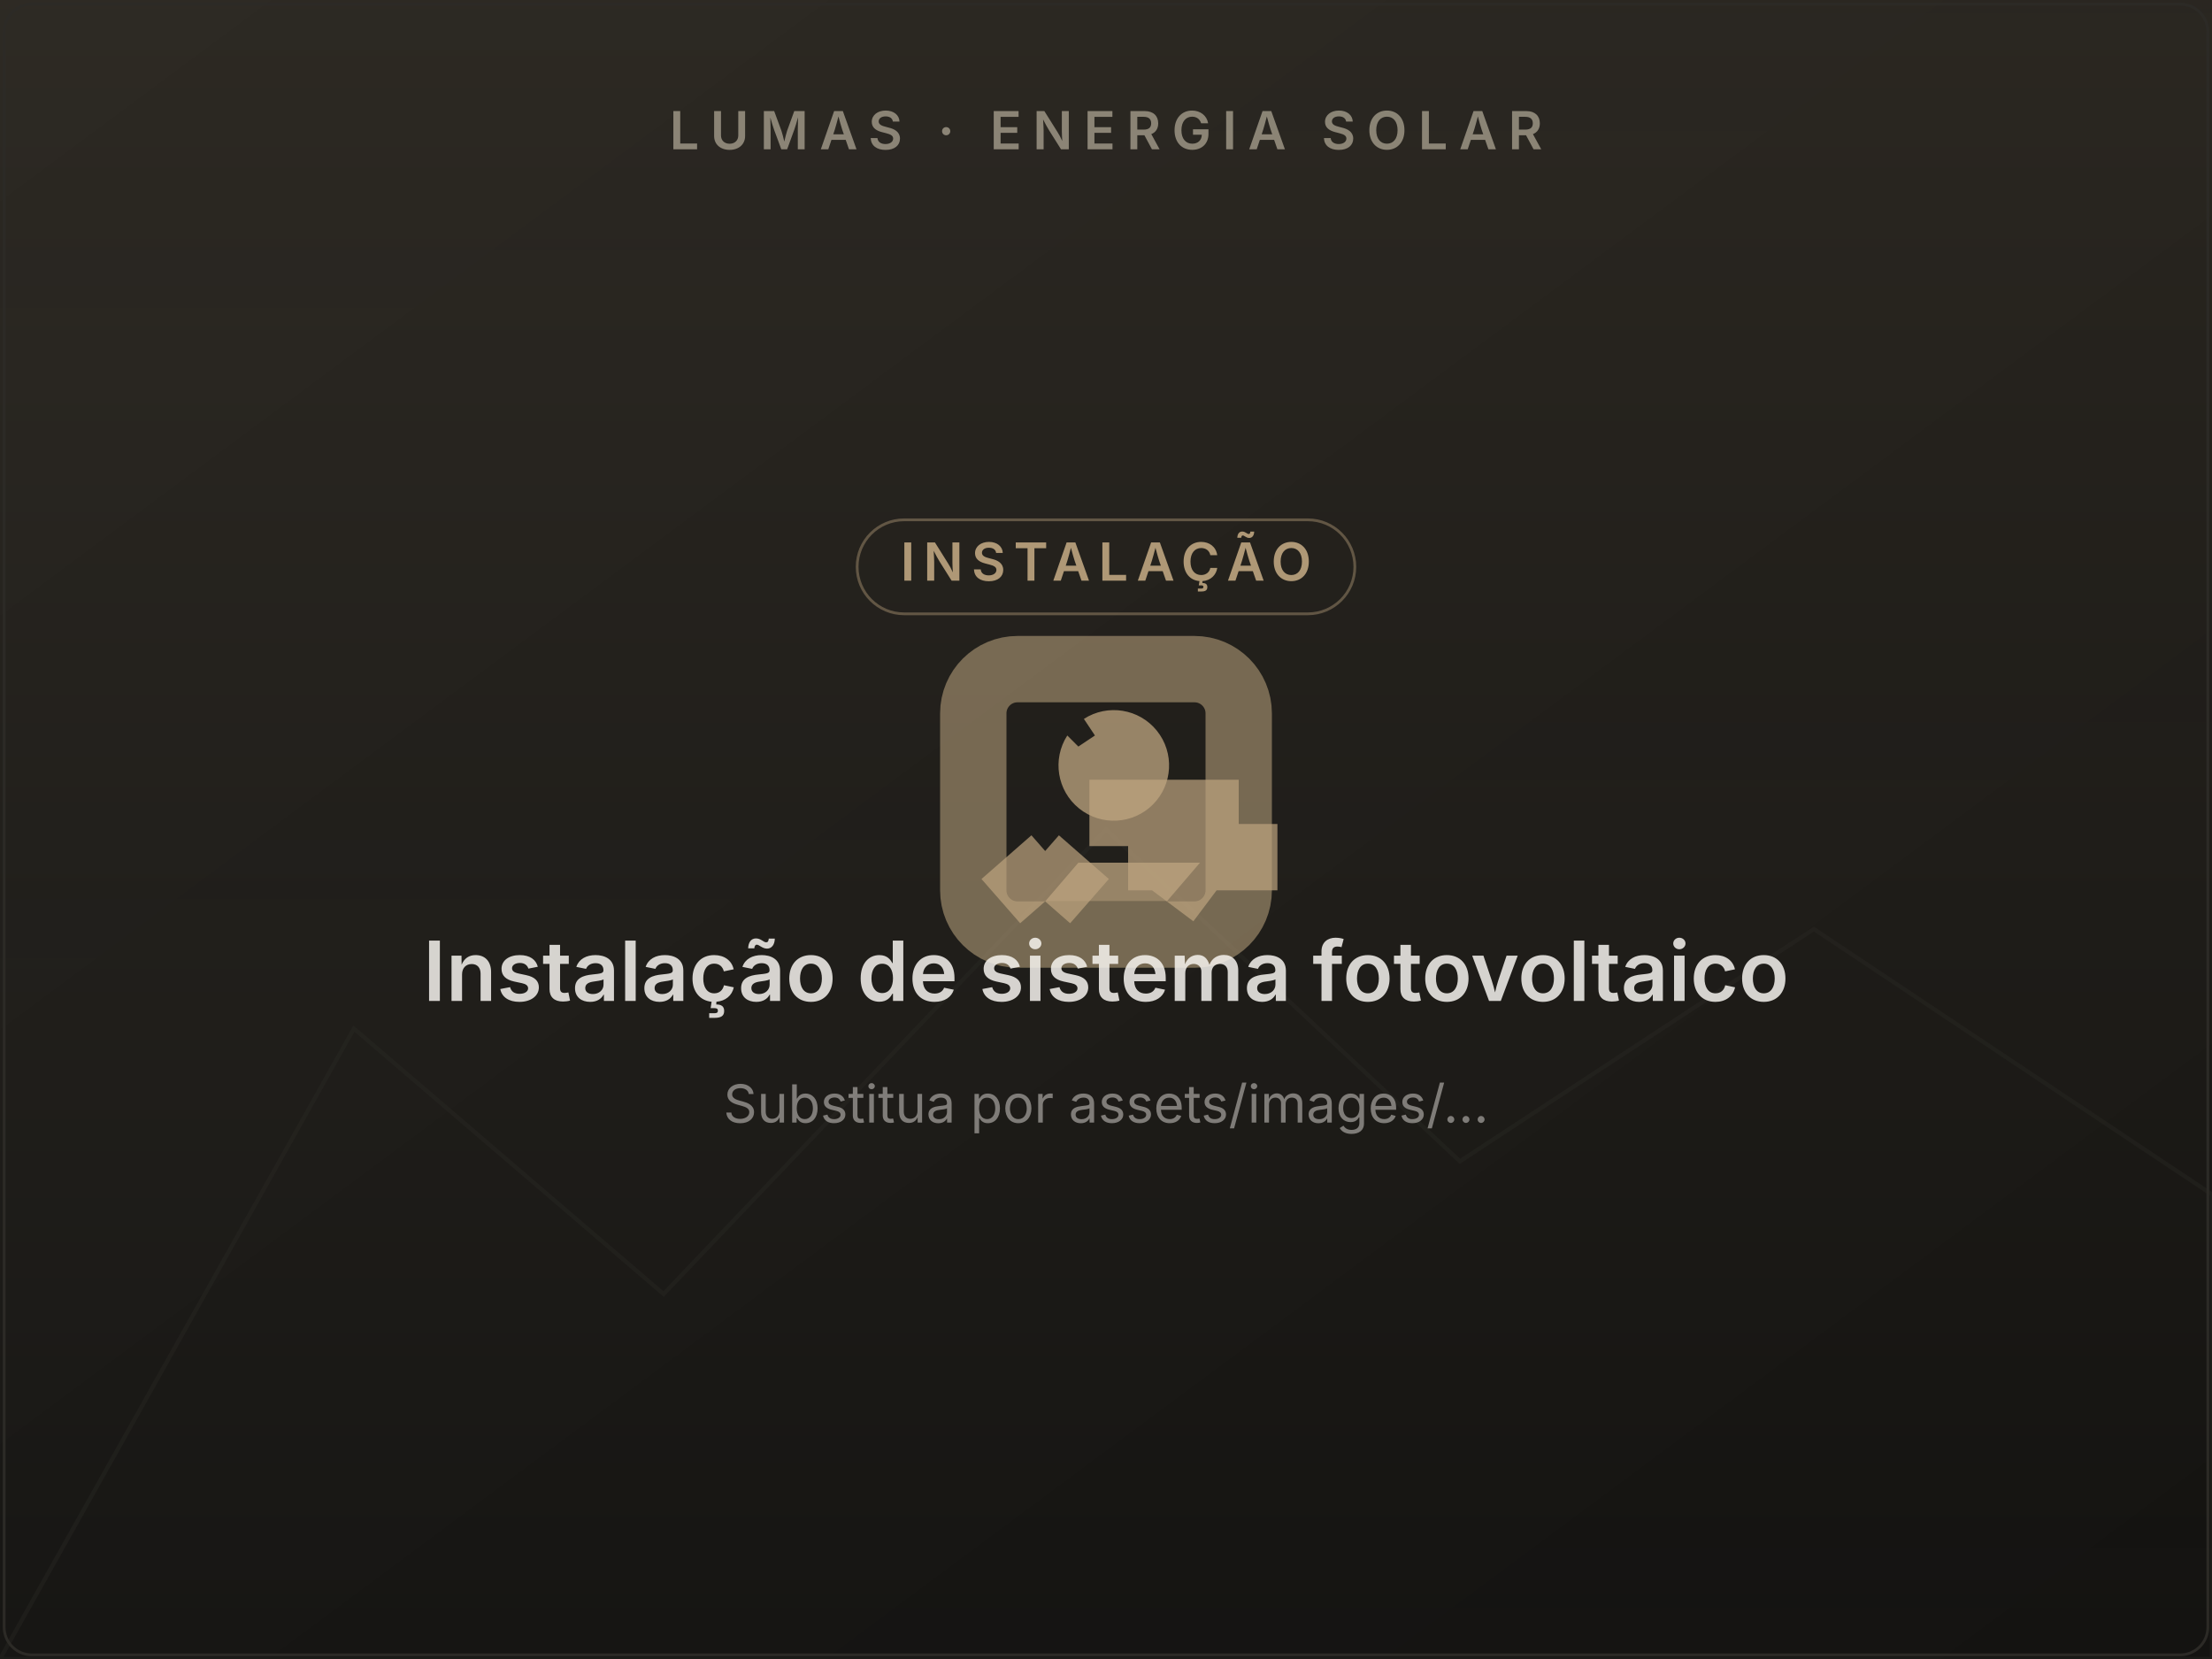
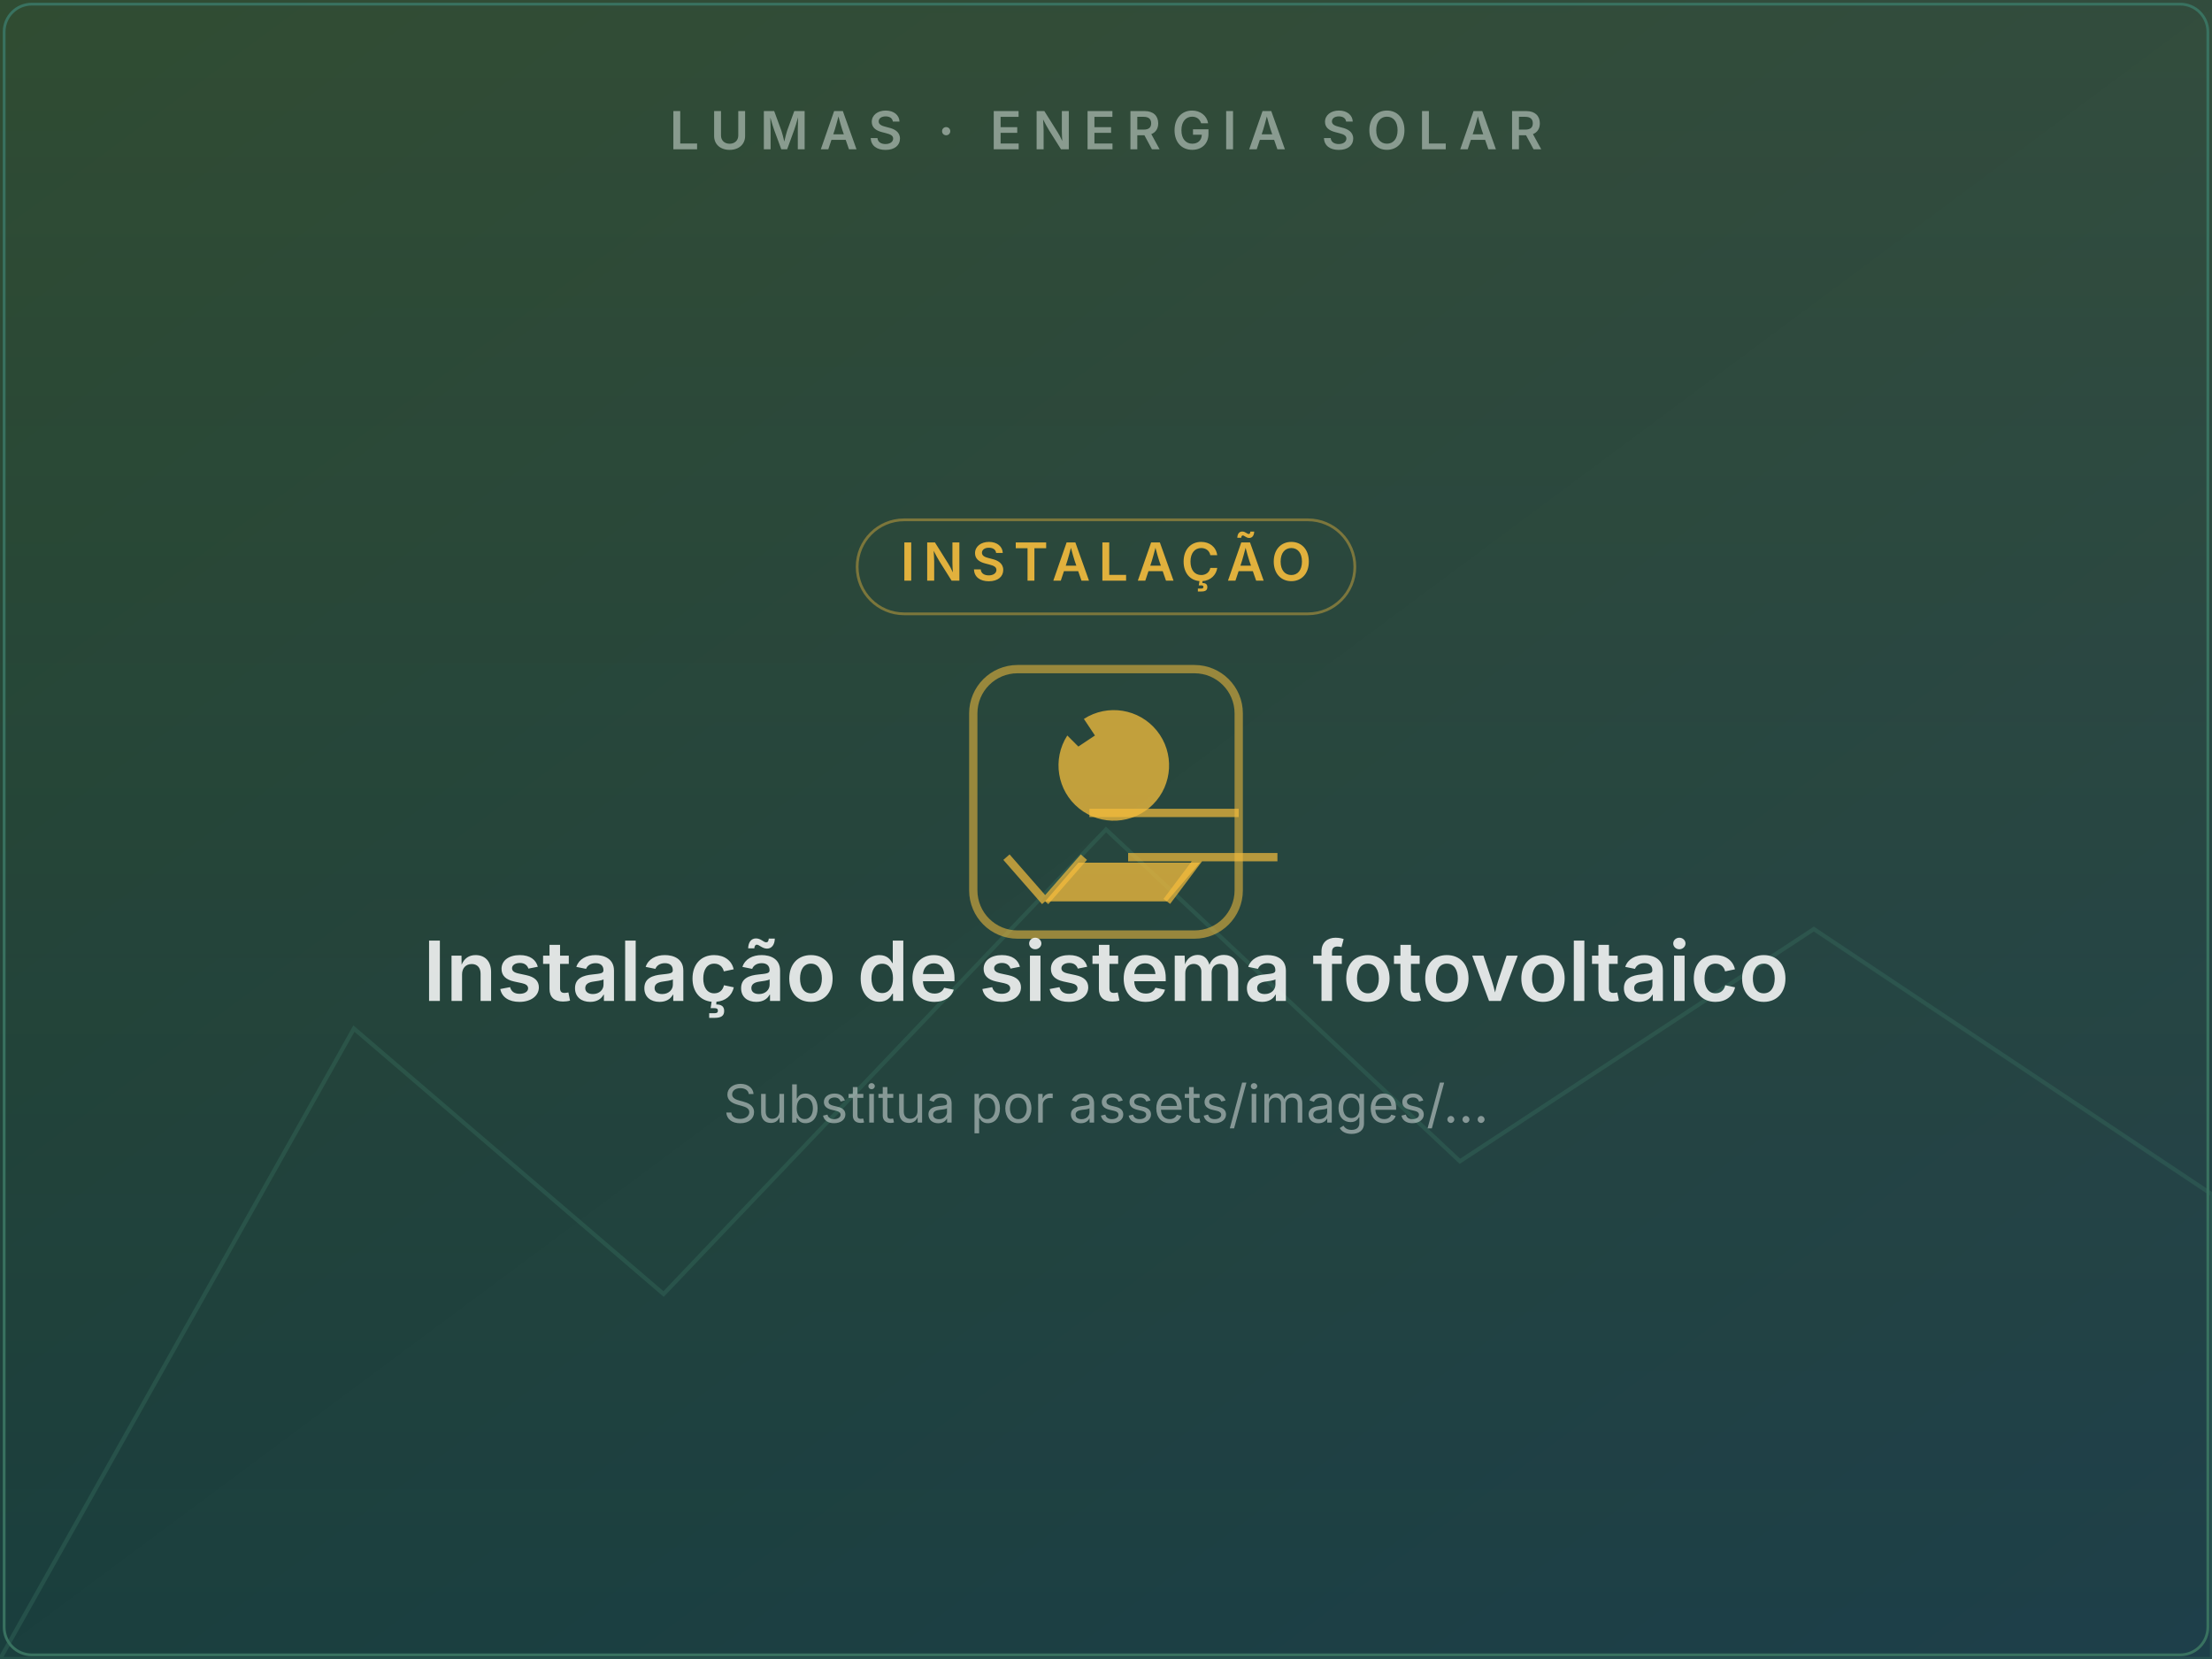
<svg xmlns="http://www.w3.org/2000/svg" width="800" height="600" viewBox="0 0 800 600" role="img" aria-label="Instalação de sistema fotovoltaico">
  <defs>
    <linearGradient id="g800" x1="0" y1="0" x2="1" y2="1">
-       <stop offset="0" stop-color="#161615" />
-       <stop offset="1" stop-color="#0E0E0D" />
+       <stop offset="0" stop-color="#103a31" />
+       <stop offset="1" stop-color="#173b4a" />
    </linearGradient>
    <linearGradient id="gg800" x1="0" y1="0" x2="0" y2="1">
-       <stop offset="0" stop-color="#BEA580" stop-opacity="0.14" />
-       <stop offset="1" stop-color="#BEA580" stop-opacity="0.03" />
+       <stop offset="0" stop-color="#f5bd3d" stop-opacity="0.14" />
+       <stop offset="1" stop-color="#f5bd3d" stop-opacity="0.03" />
    </linearGradient>
  </defs>
  <rect width="800" height="600" fill="url(#g800)" />
  <rect width="800" height="600" fill="url(#gg800)" />
  <g opacity="0.35">
-     <path d="M0 600 L128.0 372.0 L240.0 468.0 L400.0 300.0 L528.0 420.0 L656.0 336 L800 432.0 V600 Z" fill="none" stroke="#2C2A26" stroke-width="1.5" />
+     <path d="M0 600 L128.0 372.0 L240.0 468.0 L400.0 300.0 L528.0 420.0 L656.0 336 L800 432.0 V600 Z" fill="none" stroke="#397260" stroke-width="1.5" />
  </g>
-   <text x="400.0" y="54" text-anchor="middle" font-family="Inter, Arial, sans-serif" font-size="19" letter-spacing="4" fill="#ECE2CB" fill-opacity="0.5" font-weight="600">LUMAS · ENERGIA SOLAR</text>
-   <rect x="1.5" y="1.5" width="797" height="597" rx="10" fill="none" stroke="#2C2A26" />
-   <rect x="310.0" y="188.0" width="180" height="34" rx="17" fill="none" stroke="#BEA580" stroke-opacity="0.4" />
-   <text x="400.0" y="210.0" text-anchor="middle" font-family="Inter, Arial, sans-serif" font-size="19" letter-spacing="3" fill="#BEA580" fill-opacity="0.9" font-weight="600">INSTALAÇÃO</text>
-   <rect x="352.0" y="242.0" width="96" height="96" rx="16" fill="none" stroke="#BEA580" stroke-opacity="0.55" stroke-width="24" />
-   <path d="M378.0 326.0 l12 -14 h44 l-12 14 z" fill="#BEA580" fill-opacity="0.75" />
-   <path d="M378.0 326.0 l-14 -16 m14 16 l14 -16 m16 0 l54 0 m-40 16 l12 -16 m14 -16 l-54 0" fill="none" stroke="#BEA580" stroke-opacity="0.7" stroke-width="24" />
-   <path d="M386.0 266.0 a20 20 0 1 0 6 -6 l4 6 -6 4 z" fill="#BEA580" fill-opacity="0.75" />
-   <text x="400.0" y="362.0" text-anchor="middle" font-family="Inter, Arial, sans-serif" font-size="30" fill="#F6F3EE" fill-opacity="0.85" font-weight="600">Instalação de sistema fotovoltaico</text>
-   <text x="400.0" y="406.0" text-anchor="middle" font-family="Inter, Arial, sans-serif" font-size="19" fill="#F6F3EE" fill-opacity="0.45">Substitua por assets/images/…</text>
+   <text x="400.0" y="54" text-anchor="middle" font-family="Inter, Arial, sans-serif" font-size="19.0" letter-spacing="4" fill="#e3ede7" fill-opacity="0.5" font-weight="600">LUMAS · ENERGIA SOLAR</text>
+   <rect x="1.5" y="1.5" width="797" height="597" rx="10" fill="none" stroke="#397260" />
+   <rect x="310.0" y="188.0" width="180" height="34" rx="17" fill="none" stroke="#f5bd3d" stroke-opacity="0.4" />
+   <text x="400.0" y="210.0" text-anchor="middle" font-family="Inter, Arial, sans-serif" font-size="19.0" letter-spacing="3" fill="#f5bd3d" fill-opacity="0.9" font-weight="600">INSTALAÇÃO</text>
+   <rect x="352.0" y="242.0" width="96" height="96" rx="16" fill="none" stroke="#f5bd3d" stroke-opacity="0.55" stroke-width="3" />
+   <path d="M378.0 326.0 l12 -14 h44 l-12 14 z" fill="#f5bd3d" fill-opacity="0.75" />
+   <path d="M378.0 326.0 l-14 -16 m14 16 l14 -16 m16 0 l54 0 m-40 16 l12 -16 m14 -16 l-54 0" fill="none" stroke="#f5bd3d" stroke-opacity="0.7" stroke-width="3" />
+   <path d="M386.0 266.0 a20 20 0 1 0 6 -6 l4 6 -6 4 z" fill="#f5bd3d" fill-opacity="0.75" />
+   <text x="400.0" y="362.0" text-anchor="middle" font-family="Inter, Arial, sans-serif" font-size="30.0" fill="#ffffff" fill-opacity="0.85" font-weight="600">Instalação de sistema fotovoltaico</text>
+   <text x="400.0" y="406.0" text-anchor="middle" font-family="Inter, Arial, sans-serif" font-size="19.0" fill="#ffffff" fill-opacity="0.45">Substitua por assets/images/…</text>
</svg>
